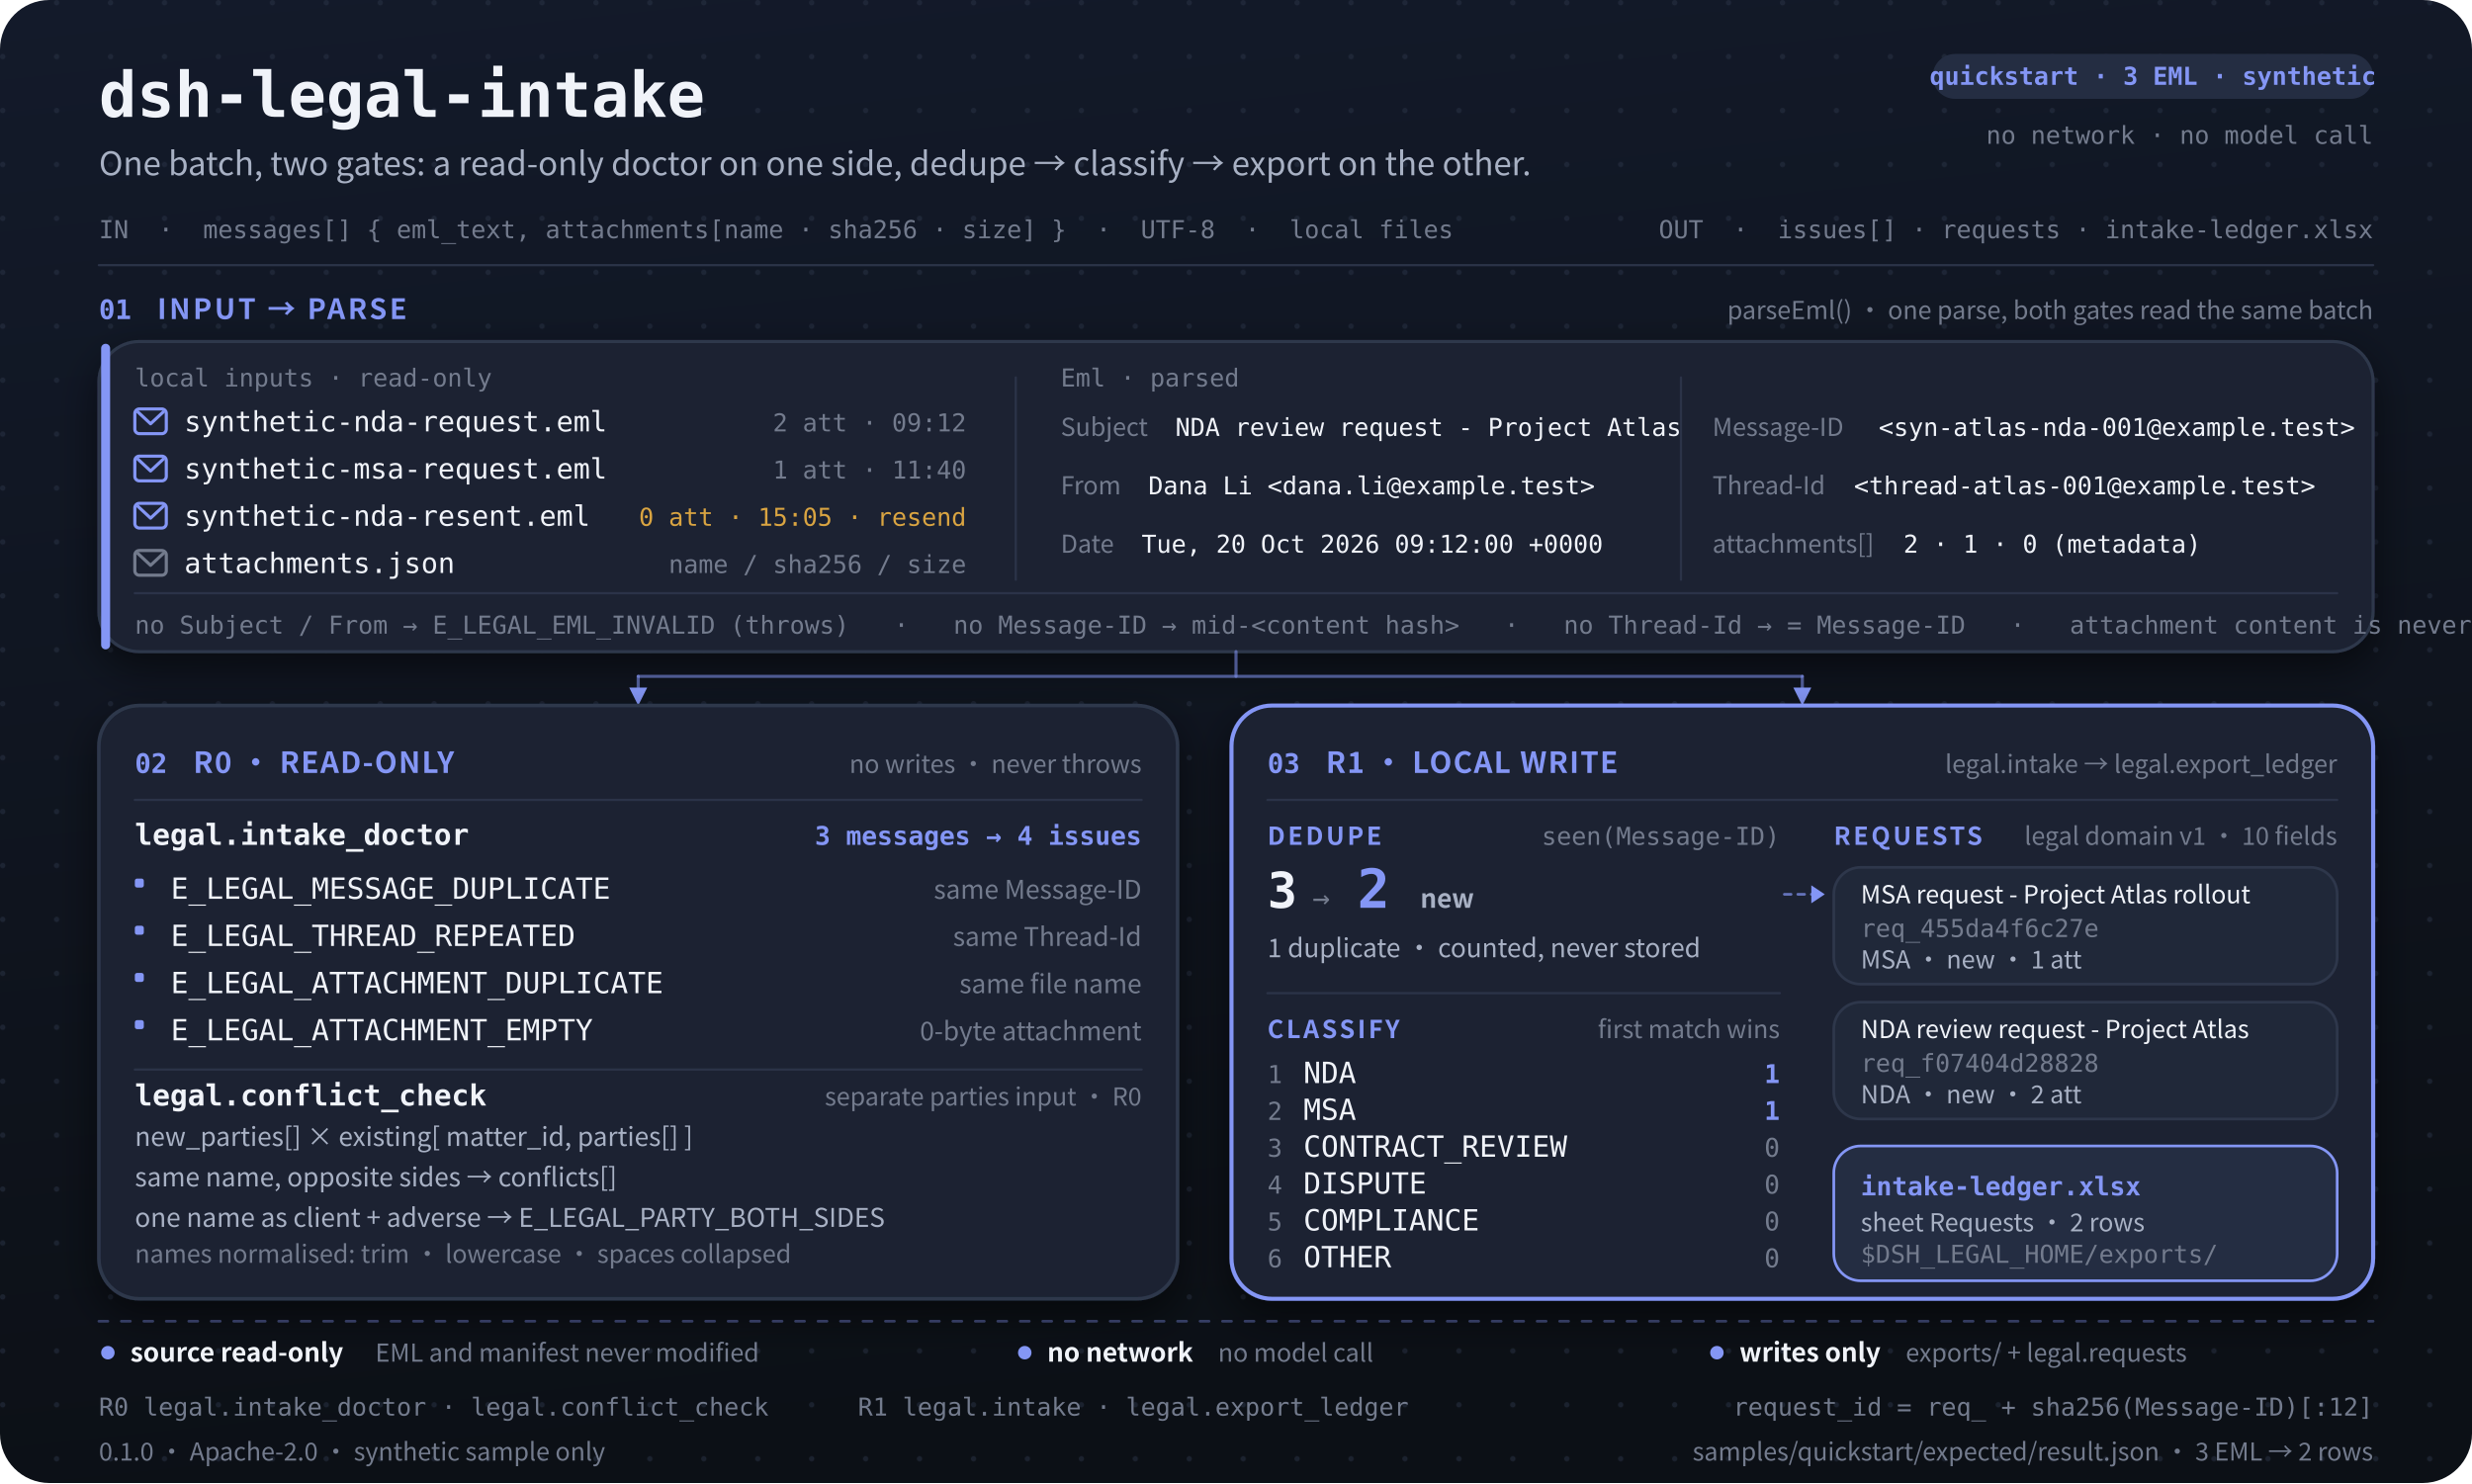
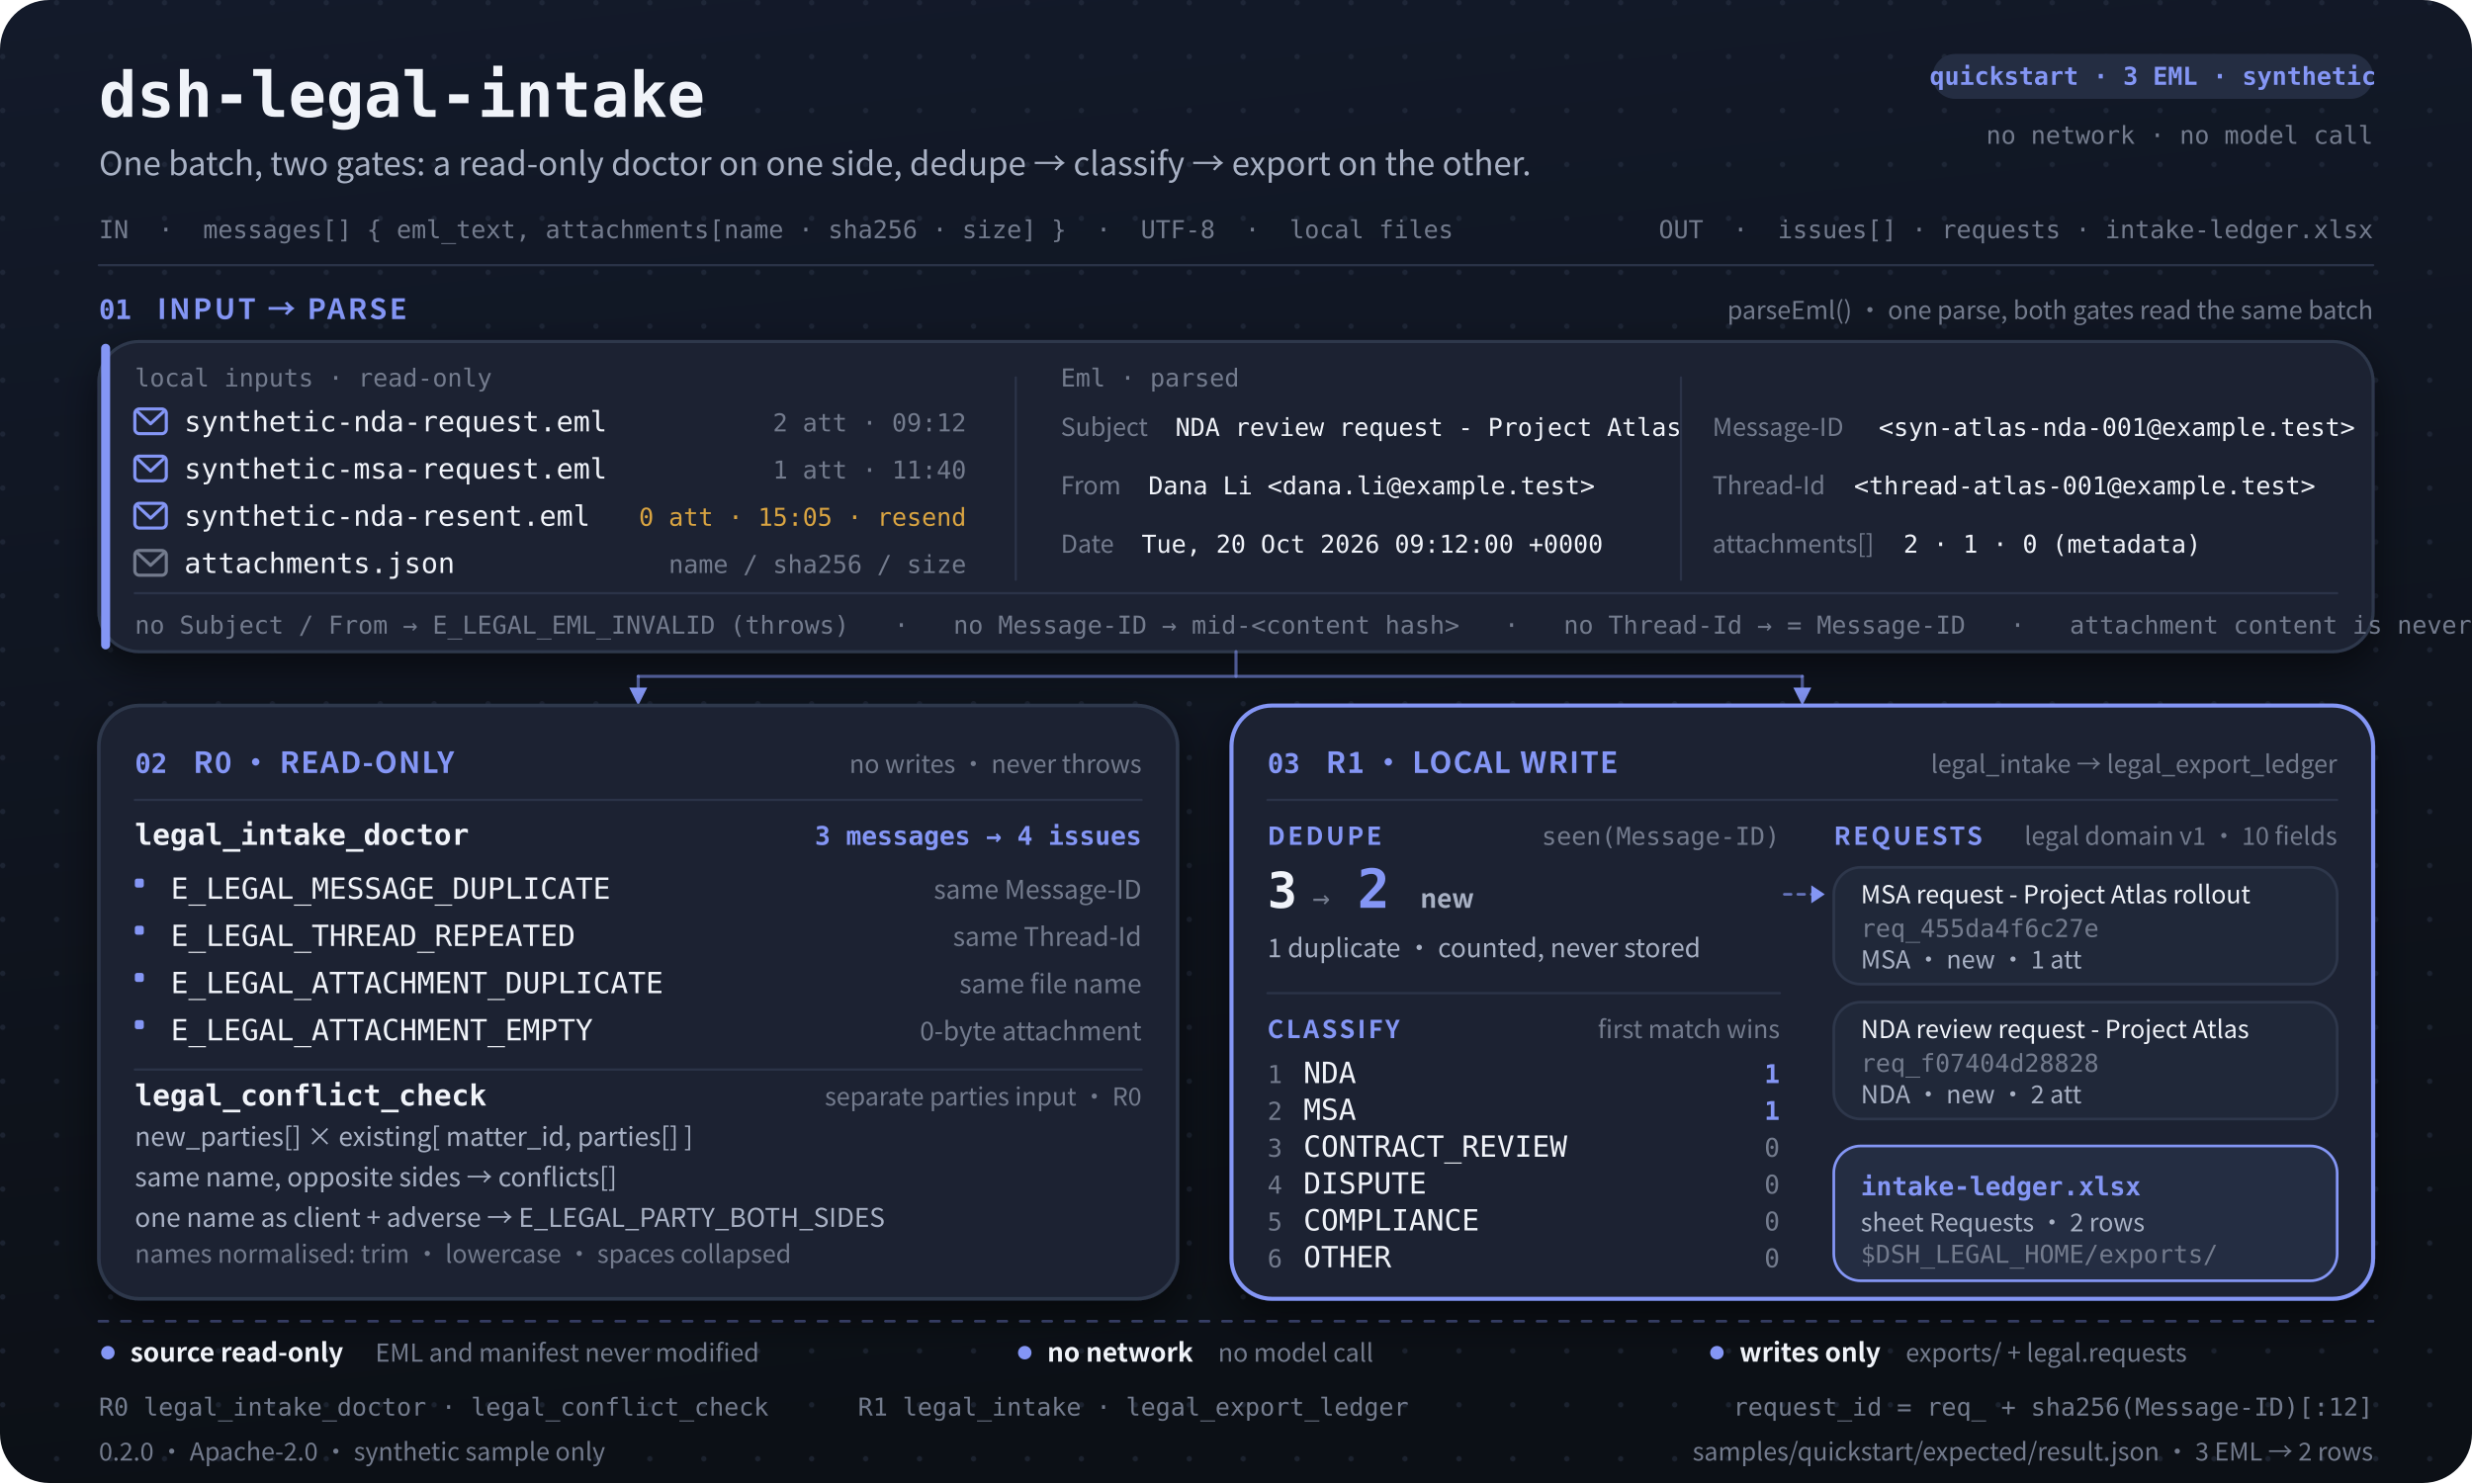
<svg xmlns="http://www.w3.org/2000/svg" width="1100" height="660" viewBox="0 0 1100 660" role="img" aria-labelledby="fig-title fig-desc">
  <defs>
    <linearGradient id="bg" x1="0" y1="0" x2="0.18" y2="1">
      <stop offset="0" stop-color="#131a2a" />
      <stop offset="1" stop-color="#0c1016" />
    </linearGradient>
    <filter id="soft" x="-30%" y="-30%" width="160%" height="180%">
      <feDropShadow dx="0" dy="7" stdDeviation="9" flood-color="#000000" flood-opacity="0.52" />
    </filter>
    <pattern id="dots" width="24" height="24" patternUnits="userSpaceOnUse">
      <circle cx="1.2" cy="1.2" r="1.2" fill="#2a3346" />
    </pattern>
  </defs>
  <rect x="0" y="0" width="1100" height="660" rx="22" fill="url(#bg)" />
  <rect x="0" y="0" width="1100" height="660" rx="22" fill="url(#dots)" opacity="0.5" />
  <text x="44" y="52" fill="#f0f3f9" font-family="Consolas,'Microsoft YaHei',ui-monospace,monospace" font-size="28" xml:space="preserve" font-weight="700">dsh-legal-intake</text>
  <text x="44" y="78" fill="#a8b1c4" font-family="'Microsoft YaHei','Segoe UI','PingFang SC','Noto Sans CJK SC',sans-serif" font-size="14.5" xml:space="preserve" font-weight="400">One batch, two gates: a read-only doctor on one side, dedupe → classify → export on the other.</text>
  <rect x="860.0" y="24" width="196.0" height="20" rx="10.0" fill="#242d42" stroke="none" stroke-width="1" />
  <text x="958.0" y="37.74" fill="#8496f5" font-family="Consolas,'Microsoft YaHei',ui-monospace,monospace" font-size="11" xml:space="preserve" font-weight="700" text-anchor="middle">quickstart · 3 EML · synthetic</text>
  <text x="1056" y="64" fill="#737b8d" font-family="Consolas,'Microsoft YaHei',ui-monospace,monospace" font-size="11" xml:space="preserve" font-weight="400" text-anchor="end">no network · no model call</text>
  <text x="44" y="106" fill="#737b8d" font-family="Consolas,'Microsoft YaHei',ui-monospace,monospace" font-size="11" xml:space="preserve" font-weight="400">IN  ·  messages[] { eml_text, attachments[name · sha256 · size] }  ·  UTF-8  ·  local files</text>
  <text x="1056" y="106" fill="#737b8d" font-family="Consolas,'Microsoft YaHei',ui-monospace,monospace" font-size="11" xml:space="preserve" font-weight="400" text-anchor="end">OUT  ·  issues[] · requests · intake-ledger.xlsx</text>
  <line x1="44" y1="118" x2="1056" y2="118" stroke="#2b3348" stroke-width="1" stroke-linecap="round" />
  <text x="44" y="142" fill="#8496f5" font-family="Consolas,'Microsoft YaHei',ui-monospace,monospace" font-size="12" xml:space="preserve" font-weight="700">01</text>
  <text x="70" y="142" fill="#8496f5" font-family="'Microsoft YaHei','Segoe UI','PingFang SC','Noto Sans CJK SC',sans-serif" font-size="12.5" xml:space="preserve" font-weight="700" letter-spacing="1.2">INPUT → PARSE</text>
  <text x="1056" y="142" fill="#737b8d" font-family="'Microsoft YaHei','Segoe UI','PingFang SC','Noto Sans CJK SC',sans-serif" font-size="11" xml:space="preserve" font-weight="400" text-anchor="end">parseEml() · one parse, both gates read the same batch</text>
  <rect x="44" y="152" width="1012" height="138" rx="18" fill="#1b2231" stroke="#2e374b" stroke-width="1.4" filter="url(#soft)" />
  <rect x="45" y="153" width="4" height="136" rx="2" fill="#8496f5" />
  <text x="60" y="172" fill="#737b8d" font-family="Consolas,'Microsoft YaHei',ui-monospace,monospace" font-size="11" xml:space="preserve" font-weight="400">local inputs · read-only</text>
  <rect x="60" y="182" width="14" height="11" rx="2" fill="none" stroke="#8496f5" stroke-width="1.4" />
  <path d="M61 183L67.0 188.6L73 183" fill="none" stroke="#8496f5" stroke-width="1.4" stroke-linejoin="round" />
  <text x="82" y="192" fill="#f0f3f9" font-family="Consolas,'Microsoft YaHei',ui-monospace,monospace" font-size="12.5" xml:space="preserve" font-weight="400">synthetic-nda-request.eml</text>
  <text x="430" y="192" fill="#737b8d" font-family="Consolas,'Microsoft YaHei',ui-monospace,monospace" font-size="11" xml:space="preserve" font-weight="400" text-anchor="end">2 att · 09:12</text>
  <rect x="60" y="203" width="14" height="11" rx="2" fill="none" stroke="#8496f5" stroke-width="1.4" />
  <path d="M61 204L67.0 209.6L73 204" fill="none" stroke="#8496f5" stroke-width="1.4" stroke-linejoin="round" />
  <text x="82" y="213" fill="#f0f3f9" font-family="Consolas,'Microsoft YaHei',ui-monospace,monospace" font-size="12.5" xml:space="preserve" font-weight="400">synthetic-msa-request.eml</text>
  <text x="430" y="213" fill="#737b8d" font-family="Consolas,'Microsoft YaHei',ui-monospace,monospace" font-size="11" xml:space="preserve" font-weight="400" text-anchor="end">1 att · 11:40</text>
  <rect x="60" y="224" width="14" height="11" rx="2" fill="none" stroke="#8496f5" stroke-width="1.4" />
  <path d="M61 225L67.0 230.6L73 225" fill="none" stroke="#8496f5" stroke-width="1.4" stroke-linejoin="round" />
  <text x="82" y="234" fill="#f0f3f9" font-family="Consolas,'Microsoft YaHei',ui-monospace,monospace" font-size="12.5" xml:space="preserve" font-weight="400">synthetic-nda-resent.eml</text>
  <text x="430" y="234" fill="#d9a441" font-family="Consolas,'Microsoft YaHei',ui-monospace,monospace" font-size="11" xml:space="preserve" font-weight="400" text-anchor="end">0 att · 15:05 · resend</text>
  <rect x="60" y="245" width="14" height="11" rx="2" fill="none" stroke="#737b8d" stroke-width="1.4" />
  <path d="M61 246L67.0 251.6L73 246" fill="none" stroke="#737b8d" stroke-width="1.4" stroke-linejoin="round" />
  <text x="82" y="255" fill="#f0f3f9" font-family="Consolas,'Microsoft YaHei',ui-monospace,monospace" font-size="12.5" xml:space="preserve" font-weight="400">attachments.json</text>
  <text x="430" y="255" fill="#737b8d" font-family="Consolas,'Microsoft YaHei',ui-monospace,monospace" font-size="11" xml:space="preserve" font-weight="400" text-anchor="end">name / sha256 / size</text>
  <line x1="452" y1="168" x2="452" y2="258" stroke="#2b3348" stroke-width="1" stroke-linecap="round" />
  <line x1="748" y1="168" x2="748" y2="258" stroke="#2b3348" stroke-width="1" stroke-linecap="round" />
  <text x="472" y="172" fill="#737b8d" font-family="Consolas,'Microsoft YaHei',ui-monospace,monospace" font-size="11" xml:space="preserve" font-weight="400">Eml · parsed</text>
  <text x="472" y="194" fill="#737b8d" font-family="'Microsoft YaHei','Segoe UI','PingFang SC','Noto Sans CJK SC',sans-serif" font-size="11" xml:space="preserve" font-weight="400">Subject</text>
  <text x="523.0" y="194" fill="#f0f3f9" font-family="Consolas,'Microsoft YaHei',ui-monospace,monospace" font-size="11" xml:space="preserve" font-weight="400">NDA review request - Project Atlas</text>
  <text x="472" y="220" fill="#737b8d" font-family="'Microsoft YaHei','Segoe UI','PingFang SC','Noto Sans CJK SC',sans-serif" font-size="11" xml:space="preserve" font-weight="400">From</text>
  <text x="511.0" y="220" fill="#f0f3f9" font-family="Consolas,'Microsoft YaHei',ui-monospace,monospace" font-size="11" xml:space="preserve" font-weight="400">Dana Li &lt;dana.li@example.test&gt;</text>
  <text x="472" y="246" fill="#737b8d" font-family="'Microsoft YaHei','Segoe UI','PingFang SC','Noto Sans CJK SC',sans-serif" font-size="11" xml:space="preserve" font-weight="400">Date</text>
  <text x="508.0" y="246" fill="#f0f3f9" font-family="Consolas,'Microsoft YaHei',ui-monospace,monospace" font-size="11" xml:space="preserve" font-weight="400">Tue, 20 Oct 2026 09:12:00 +0000</text>
  <text x="762" y="194" fill="#737b8d" font-family="'Microsoft YaHei','Segoe UI','PingFang SC','Noto Sans CJK SC',sans-serif" font-size="11" xml:space="preserve" font-weight="400">Message-ID</text>
  <text x="836.0" y="194" fill="#f0f3f9" font-family="Consolas,'Microsoft YaHei',ui-monospace,monospace" font-size="11" xml:space="preserve" font-weight="400">&lt;syn-atlas-nda-001@example.test&gt;</text>
  <text x="762" y="220" fill="#737b8d" font-family="'Microsoft YaHei','Segoe UI','PingFang SC','Noto Sans CJK SC',sans-serif" font-size="11" xml:space="preserve" font-weight="400">Thread-Id</text>
  <text x="825.0" y="220" fill="#f0f3f9" font-family="Consolas,'Microsoft YaHei',ui-monospace,monospace" font-size="11" xml:space="preserve" font-weight="400">&lt;thread-atlas-001@example.test&gt;</text>
  <text x="762" y="246" fill="#737b8d" font-family="'Microsoft YaHei','Segoe UI','PingFang SC','Noto Sans CJK SC',sans-serif" font-size="11" xml:space="preserve" font-weight="400">attachments[]</text>
  <text x="847.0" y="246" fill="#f0f3f9" font-family="Consolas,'Microsoft YaHei',ui-monospace,monospace" font-size="11" xml:space="preserve" font-weight="400">2 · 1 · 0 (metadata)</text>
  <line x1="60" y1="264" x2="1040" y2="264" stroke="#2b3348" stroke-width="1" stroke-linecap="round" />
  <text x="60" y="282" fill="#737b8d" font-family="Consolas,'Microsoft YaHei',ui-monospace,monospace" font-size="11" xml:space="preserve" font-weight="400">no Subject / From → E_LEGAL_EML_INVALID (throws)   ·   no Message-ID → mid-&lt;content hash&gt;   ·   no Thread-Id → = Message-ID   ·   attachment content is never read</text>
  <line x1="550" y1="290" x2="550" y2="301" stroke="#8496f5" stroke-width="1.4" stroke-linecap="round" opacity="0.55" />
  <line x1="284" y1="301" x2="802" y2="301" stroke="#8496f5" stroke-width="1.4" stroke-linecap="round" opacity="0.55" />
  <line x1="284" y1="301" x2="284" y2="308" stroke="#8496f5" stroke-width="1.4" stroke-linecap="round" opacity="0.55" />
  <line x1="802" y1="301" x2="802" y2="308" stroke="#8496f5" stroke-width="1.4" stroke-linecap="round" opacity="0.55" />
  <path d="M280 306L288 306L284 314Z" fill="#8496f5" />
  <path d="M798 306L806 306L802 314Z" fill="#8496f5" />
  <rect x="44" y="314" width="480" height="264" rx="18" fill="#1b2231" stroke="#2e374b" stroke-width="1.6" filter="url(#soft)" />
  <text x="60" y="344" fill="#8496f5" font-family="Consolas,'Microsoft YaHei',ui-monospace,monospace" font-size="12" xml:space="preserve" font-weight="700">02</text>
  <text x="86" y="344" fill="#8496f5" font-family="'Microsoft YaHei','Segoe UI','PingFang SC','Noto Sans CJK SC',sans-serif" font-size="13" xml:space="preserve" font-weight="700" letter-spacing="0.6">R0 · READ-ONLY</text>
  <text x="508" y="344" fill="#737b8d" font-family="'Microsoft YaHei','Segoe UI','PingFang SC','Noto Sans CJK SC',sans-serif" font-size="11" xml:space="preserve" font-weight="400" text-anchor="end">no writes · never throws</text>
  <line x1="60" y1="356" x2="508" y2="356" stroke="#2b3348" stroke-width="1" stroke-linecap="round" />
-   <text x="60" y="376" fill="#f0f3f9" font-family="Consolas,'Microsoft YaHei',ui-monospace,monospace" font-size="13" xml:space="preserve" font-weight="700">legal.intake_doctor</text>
+   <text x="60" y="376" fill="#f0f3f9" font-family="Consolas,'Microsoft YaHei',ui-monospace,monospace" font-size="13" xml:space="preserve" font-weight="700">legal_intake_doctor</text>
  <text x="508" y="376" fill="#8496f5" font-family="Consolas,'Microsoft YaHei',ui-monospace,monospace" font-size="11.5" xml:space="preserve" font-weight="700" text-anchor="end">3 messages → 4 issues</text>
  <rect x="60" y="391" width="4" height="4" rx="1" fill="#8496f5" />
  <text x="76" y="400" fill="#f0f3f9" font-family="Consolas,'Microsoft YaHei',ui-monospace,monospace" font-size="13" xml:space="preserve" font-weight="400">E_LEGAL_MESSAGE_DUPLICATE</text>
  <text x="508" y="400" fill="#737b8d" font-family="'Microsoft YaHei','Segoe UI','PingFang SC','Noto Sans CJK SC',sans-serif" font-size="11.5" xml:space="preserve" font-weight="400" text-anchor="end">same Message-ID</text>
  <rect x="60" y="412" width="4" height="4" rx="1" fill="#8496f5" />
  <text x="76" y="421" fill="#f0f3f9" font-family="Consolas,'Microsoft YaHei',ui-monospace,monospace" font-size="13" xml:space="preserve" font-weight="400">E_LEGAL_THREAD_REPEATED</text>
  <text x="508" y="421" fill="#737b8d" font-family="'Microsoft YaHei','Segoe UI','PingFang SC','Noto Sans CJK SC',sans-serif" font-size="11.5" xml:space="preserve" font-weight="400" text-anchor="end">same Thread-Id</text>
  <rect x="60" y="433" width="4" height="4" rx="1" fill="#8496f5" />
  <text x="76" y="442" fill="#f0f3f9" font-family="Consolas,'Microsoft YaHei',ui-monospace,monospace" font-size="13" xml:space="preserve" font-weight="400">E_LEGAL_ATTACHMENT_DUPLICATE</text>
  <text x="508" y="442" fill="#737b8d" font-family="'Microsoft YaHei','Segoe UI','PingFang SC','Noto Sans CJK SC',sans-serif" font-size="11.5" xml:space="preserve" font-weight="400" text-anchor="end">same file name</text>
  <rect x="60" y="454" width="4" height="4" rx="1" fill="#8496f5" />
  <text x="76" y="463" fill="#f0f3f9" font-family="Consolas,'Microsoft YaHei',ui-monospace,monospace" font-size="13" xml:space="preserve" font-weight="400">E_LEGAL_ATTACHMENT_EMPTY</text>
  <text x="508" y="463" fill="#737b8d" font-family="'Microsoft YaHei','Segoe UI','PingFang SC','Noto Sans CJK SC',sans-serif" font-size="11.5" xml:space="preserve" font-weight="400" text-anchor="end">0-byte attachment</text>
  <line x1="60" y1="476" x2="508" y2="476" stroke="#2b3348" stroke-width="1" stroke-linecap="round" />
-   <text x="60" y="492" fill="#f0f3f9" font-family="Consolas,'Microsoft YaHei',ui-monospace,monospace" font-size="13" xml:space="preserve" font-weight="700">legal.conflict_check</text>
+   <text x="60" y="492" fill="#f0f3f9" font-family="Consolas,'Microsoft YaHei',ui-monospace,monospace" font-size="13" xml:space="preserve" font-weight="700">legal_conflict_check</text>
  <text x="508" y="492" fill="#737b8d" font-family="'Microsoft YaHei','Segoe UI','PingFang SC','Noto Sans CJK SC',sans-serif" font-size="11" xml:space="preserve" font-weight="400" text-anchor="end">separate parties input · R0</text>
  <text x="60" y="510" fill="#a8b1c4" font-family="'Microsoft YaHei','Segoe UI','PingFang SC','Noto Sans CJK SC',sans-serif" font-size="11.5" xml:space="preserve" font-weight="400">new_parties[] × existing[ matter_id, parties[] ]</text>
  <text x="60" y="528" fill="#a8b1c4" font-family="'Microsoft YaHei','Segoe UI','PingFang SC','Noto Sans CJK SC',sans-serif" font-size="11.5" xml:space="preserve" font-weight="400">same name, opposite sides → conflicts[]</text>
  <text x="60" y="546" fill="#a8b1c4" font-family="'Microsoft YaHei','Segoe UI','PingFang SC','Noto Sans CJK SC',sans-serif" font-size="11.5" xml:space="preserve" font-weight="400">one name as client + adverse → E_LEGAL_PARTY_BOTH_SIDES</text>
  <text x="60" y="562" fill="#737b8d" font-family="'Microsoft YaHei','Segoe UI','PingFang SC','Noto Sans CJK SC',sans-serif" font-size="11" xml:space="preserve" font-weight="400">names normalised: trim · lowercase · spaces collapsed</text>
  <rect x="548" y="314" width="508" height="264" rx="18" fill="#1b2231" stroke="#8496f5" stroke-width="1.8" filter="url(#soft)" />
  <text x="564" y="344" fill="#8496f5" font-family="Consolas,'Microsoft YaHei',ui-monospace,monospace" font-size="12" xml:space="preserve" font-weight="700">03</text>
  <text x="590" y="344" fill="#8496f5" font-family="'Microsoft YaHei','Segoe UI','PingFang SC','Noto Sans CJK SC',sans-serif" font-size="13" xml:space="preserve" font-weight="700" letter-spacing="0.6">R1 · LOCAL WRITE</text>
-   <text x="1040" y="344" fill="#737b8d" font-family="'Microsoft YaHei','Segoe UI','PingFang SC','Noto Sans CJK SC',sans-serif" font-size="11" xml:space="preserve" font-weight="400" text-anchor="end">legal.intake → legal.export_ledger</text>
+   <text x="1040" y="344" fill="#737b8d" font-family="'Microsoft YaHei','Segoe UI','PingFang SC','Noto Sans CJK SC',sans-serif" font-size="11" xml:space="preserve" font-weight="400" text-anchor="end">legal_intake → legal_export_ledger</text>
  <line x1="564" y1="356" x2="1040" y2="356" stroke="#2b3348" stroke-width="1" stroke-linecap="round" />
  <text x="564" y="376" fill="#8496f5" font-family="'Microsoft YaHei','Segoe UI','PingFang SC','Noto Sans CJK SC',sans-serif" font-size="11" xml:space="preserve" font-weight="700" letter-spacing="1.2">DEDUPE</text>
  <text x="792" y="376" fill="#737b8d" font-family="Consolas,'Microsoft YaHei',ui-monospace,monospace" font-size="11" xml:space="preserve" font-weight="400" text-anchor="end">seen(Message-ID)</text>
  <text x="564" y="404" fill="#f0f3f9" font-family="Consolas,'Microsoft YaHei',ui-monospace,monospace" font-size="22" xml:space="preserve" font-weight="700">3</text>
  <text x="584" y="404" fill="#737b8d" font-family="Consolas,'Microsoft YaHei',ui-monospace,monospace" font-size="13" xml:space="preserve" font-weight="400">→</text>
  <text x="604" y="404" fill="#8496f5" font-family="Consolas,'Microsoft YaHei',ui-monospace,monospace" font-size="24" xml:space="preserve" font-weight="700">2</text>
  <text x="632" y="404" fill="#a8b1c4" font-family="'Microsoft YaHei','Segoe UI','PingFang SC','Noto Sans CJK SC',sans-serif" font-size="11.5" xml:space="preserve" font-weight="700">new</text>
  <text x="564" y="426" fill="#a8b1c4" font-family="'Microsoft YaHei','Segoe UI','PingFang SC','Noto Sans CJK SC',sans-serif" font-size="11.5" xml:space="preserve" font-weight="400">1 duplicate · counted, never stored</text>
  <line x1="564" y1="442" x2="792" y2="442" stroke="#2b3348" stroke-width="1" stroke-linecap="round" />
  <text x="564" y="462" fill="#8496f5" font-family="'Microsoft YaHei','Segoe UI','PingFang SC','Noto Sans CJK SC',sans-serif" font-size="11" xml:space="preserve" font-weight="700" letter-spacing="1.2">CLASSIFY</text>
  <text x="792" y="462" fill="#737b8d" font-family="'Microsoft YaHei','Segoe UI','PingFang SC','Noto Sans CJK SC',sans-serif" font-size="11" xml:space="preserve" font-weight="400" text-anchor="end">first match wins</text>
  <text x="564" y="482.0" fill="#737b8d" font-family="Consolas,'Microsoft YaHei',ui-monospace,monospace" font-size="11" xml:space="preserve" font-weight="400">1</text>
  <text x="580" y="482.0" fill="#f0f3f9" font-family="Consolas,'Microsoft YaHei',ui-monospace,monospace" font-size="13" xml:space="preserve" font-weight="400">NDA</text>
  <text x="792" y="482.0" fill="#8496f5" font-family="Consolas,'Microsoft YaHei',ui-monospace,monospace" font-size="11.5" xml:space="preserve" font-weight="700" text-anchor="end">1</text>
  <text x="564" y="498.4" fill="#737b8d" font-family="Consolas,'Microsoft YaHei',ui-monospace,monospace" font-size="11" xml:space="preserve" font-weight="400">2</text>
  <text x="580" y="498.4" fill="#f0f3f9" font-family="Consolas,'Microsoft YaHei',ui-monospace,monospace" font-size="13" xml:space="preserve" font-weight="400">MSA</text>
  <text x="792" y="498.4" fill="#8496f5" font-family="Consolas,'Microsoft YaHei',ui-monospace,monospace" font-size="11.5" xml:space="preserve" font-weight="700" text-anchor="end">1</text>
  <text x="564" y="514.8" fill="#737b8d" font-family="Consolas,'Microsoft YaHei',ui-monospace,monospace" font-size="11" xml:space="preserve" font-weight="400">3</text>
  <text x="580" y="514.8" fill="#f0f3f9" font-family="Consolas,'Microsoft YaHei',ui-monospace,monospace" font-size="13" xml:space="preserve" font-weight="400">CONTRACT_REVIEW</text>
  <text x="792" y="514.8" fill="#737b8d" font-family="Consolas,'Microsoft YaHei',ui-monospace,monospace" font-size="11.5" xml:space="preserve" font-weight="400" text-anchor="end">0</text>
  <text x="564" y="531.2" fill="#737b8d" font-family="Consolas,'Microsoft YaHei',ui-monospace,monospace" font-size="11" xml:space="preserve" font-weight="400">4</text>
  <text x="580" y="531.2" fill="#f0f3f9" font-family="Consolas,'Microsoft YaHei',ui-monospace,monospace" font-size="13" xml:space="preserve" font-weight="400">DISPUTE</text>
  <text x="792" y="531.2" fill="#737b8d" font-family="Consolas,'Microsoft YaHei',ui-monospace,monospace" font-size="11.5" xml:space="preserve" font-weight="400" text-anchor="end">0</text>
  <text x="564" y="547.6" fill="#737b8d" font-family="Consolas,'Microsoft YaHei',ui-monospace,monospace" font-size="11" xml:space="preserve" font-weight="400">5</text>
  <text x="580" y="547.6" fill="#f0f3f9" font-family="Consolas,'Microsoft YaHei',ui-monospace,monospace" font-size="13" xml:space="preserve" font-weight="400">COMPLIANCE</text>
  <text x="792" y="547.6" fill="#737b8d" font-family="Consolas,'Microsoft YaHei',ui-monospace,monospace" font-size="11.5" xml:space="preserve" font-weight="400" text-anchor="end">0</text>
  <text x="564" y="564.0" fill="#737b8d" font-family="Consolas,'Microsoft YaHei',ui-monospace,monospace" font-size="11" xml:space="preserve" font-weight="400">6</text>
  <text x="580" y="564.0" fill="#f0f3f9" font-family="Consolas,'Microsoft YaHei',ui-monospace,monospace" font-size="13" xml:space="preserve" font-weight="400">OTHER</text>
  <text x="792" y="564.0" fill="#737b8d" font-family="Consolas,'Microsoft YaHei',ui-monospace,monospace" font-size="11.5" xml:space="preserve" font-weight="400" text-anchor="end">0</text>
  <text x="816" y="376" fill="#8496f5" font-family="'Microsoft YaHei','Segoe UI','PingFang SC','Noto Sans CJK SC',sans-serif" font-size="11" xml:space="preserve" font-weight="700" letter-spacing="1.2">REQUESTS</text>
  <text x="1040" y="376" fill="#737b8d" font-family="'Microsoft YaHei','Segoe UI','PingFang SC','Noto Sans CJK SC',sans-serif" font-size="11" xml:space="preserve" font-weight="400" text-anchor="end">legal domain v1 · 10 fields</text>
  <rect x="816" y="386" width="224" height="52" rx="12" fill="#202839" stroke="#2e374b" stroke-width="1.2" />
  <text x="828" y="402" fill="#f0f3f9" font-family="'Microsoft YaHei','Segoe UI','PingFang SC','Noto Sans CJK SC',sans-serif" font-size="11" xml:space="preserve" font-weight="400">MSA request - Project Atlas rollout</text>
  <text x="828" y="417" fill="#737b8d" font-family="Consolas,'Microsoft YaHei',ui-monospace,monospace" font-size="11" xml:space="preserve" font-weight="400">req_455da4f6c27e</text>
  <text x="828" y="431" fill="#a8b1c4" font-family="'Microsoft YaHei','Segoe UI','PingFang SC','Noto Sans CJK SC',sans-serif" font-size="11" xml:space="preserve" font-weight="400">MSA · new · 1 att</text>
  <rect x="816" y="446" width="224" height="52" rx="12" fill="#202839" stroke="#2e374b" stroke-width="1.2" />
  <text x="828" y="462" fill="#f0f3f9" font-family="'Microsoft YaHei','Segoe UI','PingFang SC','Noto Sans CJK SC',sans-serif" font-size="11" xml:space="preserve" font-weight="400">NDA review request - Project Atlas</text>
  <text x="828" y="477" fill="#737b8d" font-family="Consolas,'Microsoft YaHei',ui-monospace,monospace" font-size="11" xml:space="preserve" font-weight="400">req_f07404d28828</text>
  <text x="828" y="491" fill="#a8b1c4" font-family="'Microsoft YaHei','Segoe UI','PingFang SC','Noto Sans CJK SC',sans-serif" font-size="11" xml:space="preserve" font-weight="400">NDA · new · 2 att</text>
  <line x1="794" y1="398" x2="808" y2="398" stroke="#8496f5" stroke-width="1.2" stroke-linecap="round" stroke-dasharray="3 3" opacity="0.7" />
  <path d="M806 394L812 398L806 402Z" fill="#8496f5" />
  <rect x="816" y="510" width="224" height="60" rx="12" fill="#242d42" stroke="#8496f5" stroke-width="1.2" />
  <text x="828" y="532" fill="#8496f5" font-family="Consolas,'Microsoft YaHei',ui-monospace,monospace" font-size="11.5" xml:space="preserve" font-weight="700">intake-ledger.xlsx</text>
  <text x="828" y="548" fill="#a8b1c4" font-family="'Microsoft YaHei','Segoe UI','PingFang SC','Noto Sans CJK SC',sans-serif" font-size="11" xml:space="preserve" font-weight="400">sheet Requests · 2 rows</text>
  <text x="828" y="562" fill="#737b8d" font-family="Consolas,'Microsoft YaHei',ui-monospace,monospace" font-size="11" xml:space="preserve" font-weight="400">$DSH_LEGAL_HOME/exports/</text>
  <line x1="44" y1="588" x2="1056" y2="588" stroke="#8496f5" stroke-width="1.2" stroke-linecap="round" stroke-dasharray="4 6" opacity="0.35" />
  <circle cx="48" cy="602" r="3" fill="#8496f5" />
  <text x="58" y="606" fill="#f0f3f9" font-family="'Microsoft YaHei','Segoe UI','PingFang SC','Noto Sans CJK SC',sans-serif" font-size="11.5" xml:space="preserve" font-weight="700">source read-only</text>
  <text x="167.0" y="606" fill="#737b8d" font-family="'Microsoft YaHei','Segoe UI','PingFang SC','Noto Sans CJK SC',sans-serif" font-size="11" xml:space="preserve" font-weight="400">EML and manifest never modified</text>
  <circle cx="456" cy="602" r="3" fill="#8496f5" />
  <text x="466" y="606" fill="#f0f3f9" font-family="'Microsoft YaHei','Segoe UI','PingFang SC','Noto Sans CJK SC',sans-serif" font-size="11.5" xml:space="preserve" font-weight="700">no network</text>
  <text x="542.0" y="606" fill="#737b8d" font-family="'Microsoft YaHei','Segoe UI','PingFang SC','Noto Sans CJK SC',sans-serif" font-size="11" xml:space="preserve" font-weight="400">no model call</text>
  <circle cx="764" cy="602" r="3" fill="#8496f5" />
  <text x="774" y="606" fill="#f0f3f9" font-family="'Microsoft YaHei','Segoe UI','PingFang SC','Noto Sans CJK SC',sans-serif" font-size="11.5" xml:space="preserve" font-weight="700">writes only</text>
  <text x="848.0" y="606" fill="#737b8d" font-family="'Microsoft YaHei','Segoe UI','PingFang SC','Noto Sans CJK SC',sans-serif" font-size="11" xml:space="preserve" font-weight="400">exports/ + legal.requests</text>
-   <text x="44" y="630" fill="#737b8d" font-family="Consolas,'Microsoft YaHei',ui-monospace,monospace" font-size="11" xml:space="preserve" font-weight="400">R0 legal.intake_doctor · legal.conflict_check      R1 legal.intake · legal.export_ledger</text>
+   <text x="44" y="630" fill="#737b8d" font-family="Consolas,'Microsoft YaHei',ui-monospace,monospace" font-size="11" xml:space="preserve" font-weight="400">R0 legal_intake_doctor · legal_conflict_check      R1 legal_intake · legal_export_ledger</text>
  <text x="1056" y="630" fill="#737b8d" font-family="Consolas,'Microsoft YaHei',ui-monospace,monospace" font-size="11" xml:space="preserve" font-weight="400" text-anchor="end">request_id = req_ + sha256(Message-ID)[:12]</text>
-   <text x="44" y="650" fill="#737b8d" font-family="'Microsoft YaHei','Segoe UI','PingFang SC','Noto Sans CJK SC',sans-serif" font-size="11" xml:space="preserve" font-weight="400">0.1.0 · Apache-2.0 · synthetic sample only</text>
+   <text x="44" y="650" fill="#737b8d" font-family="'Microsoft YaHei','Segoe UI','PingFang SC','Noto Sans CJK SC',sans-serif" font-size="11" xml:space="preserve" font-weight="400">0.2.0 · Apache-2.0 · synthetic sample only</text>
  <text x="1056" y="650" fill="#737b8d" font-family="'Microsoft YaHei','Segoe UI','PingFang SC','Noto Sans CJK SC',sans-serif" font-size="11" xml:space="preserve" font-weight="400" text-anchor="end">samples/quickstart/expected/result.json · 3 EML → 2 rows</text>
</svg>
